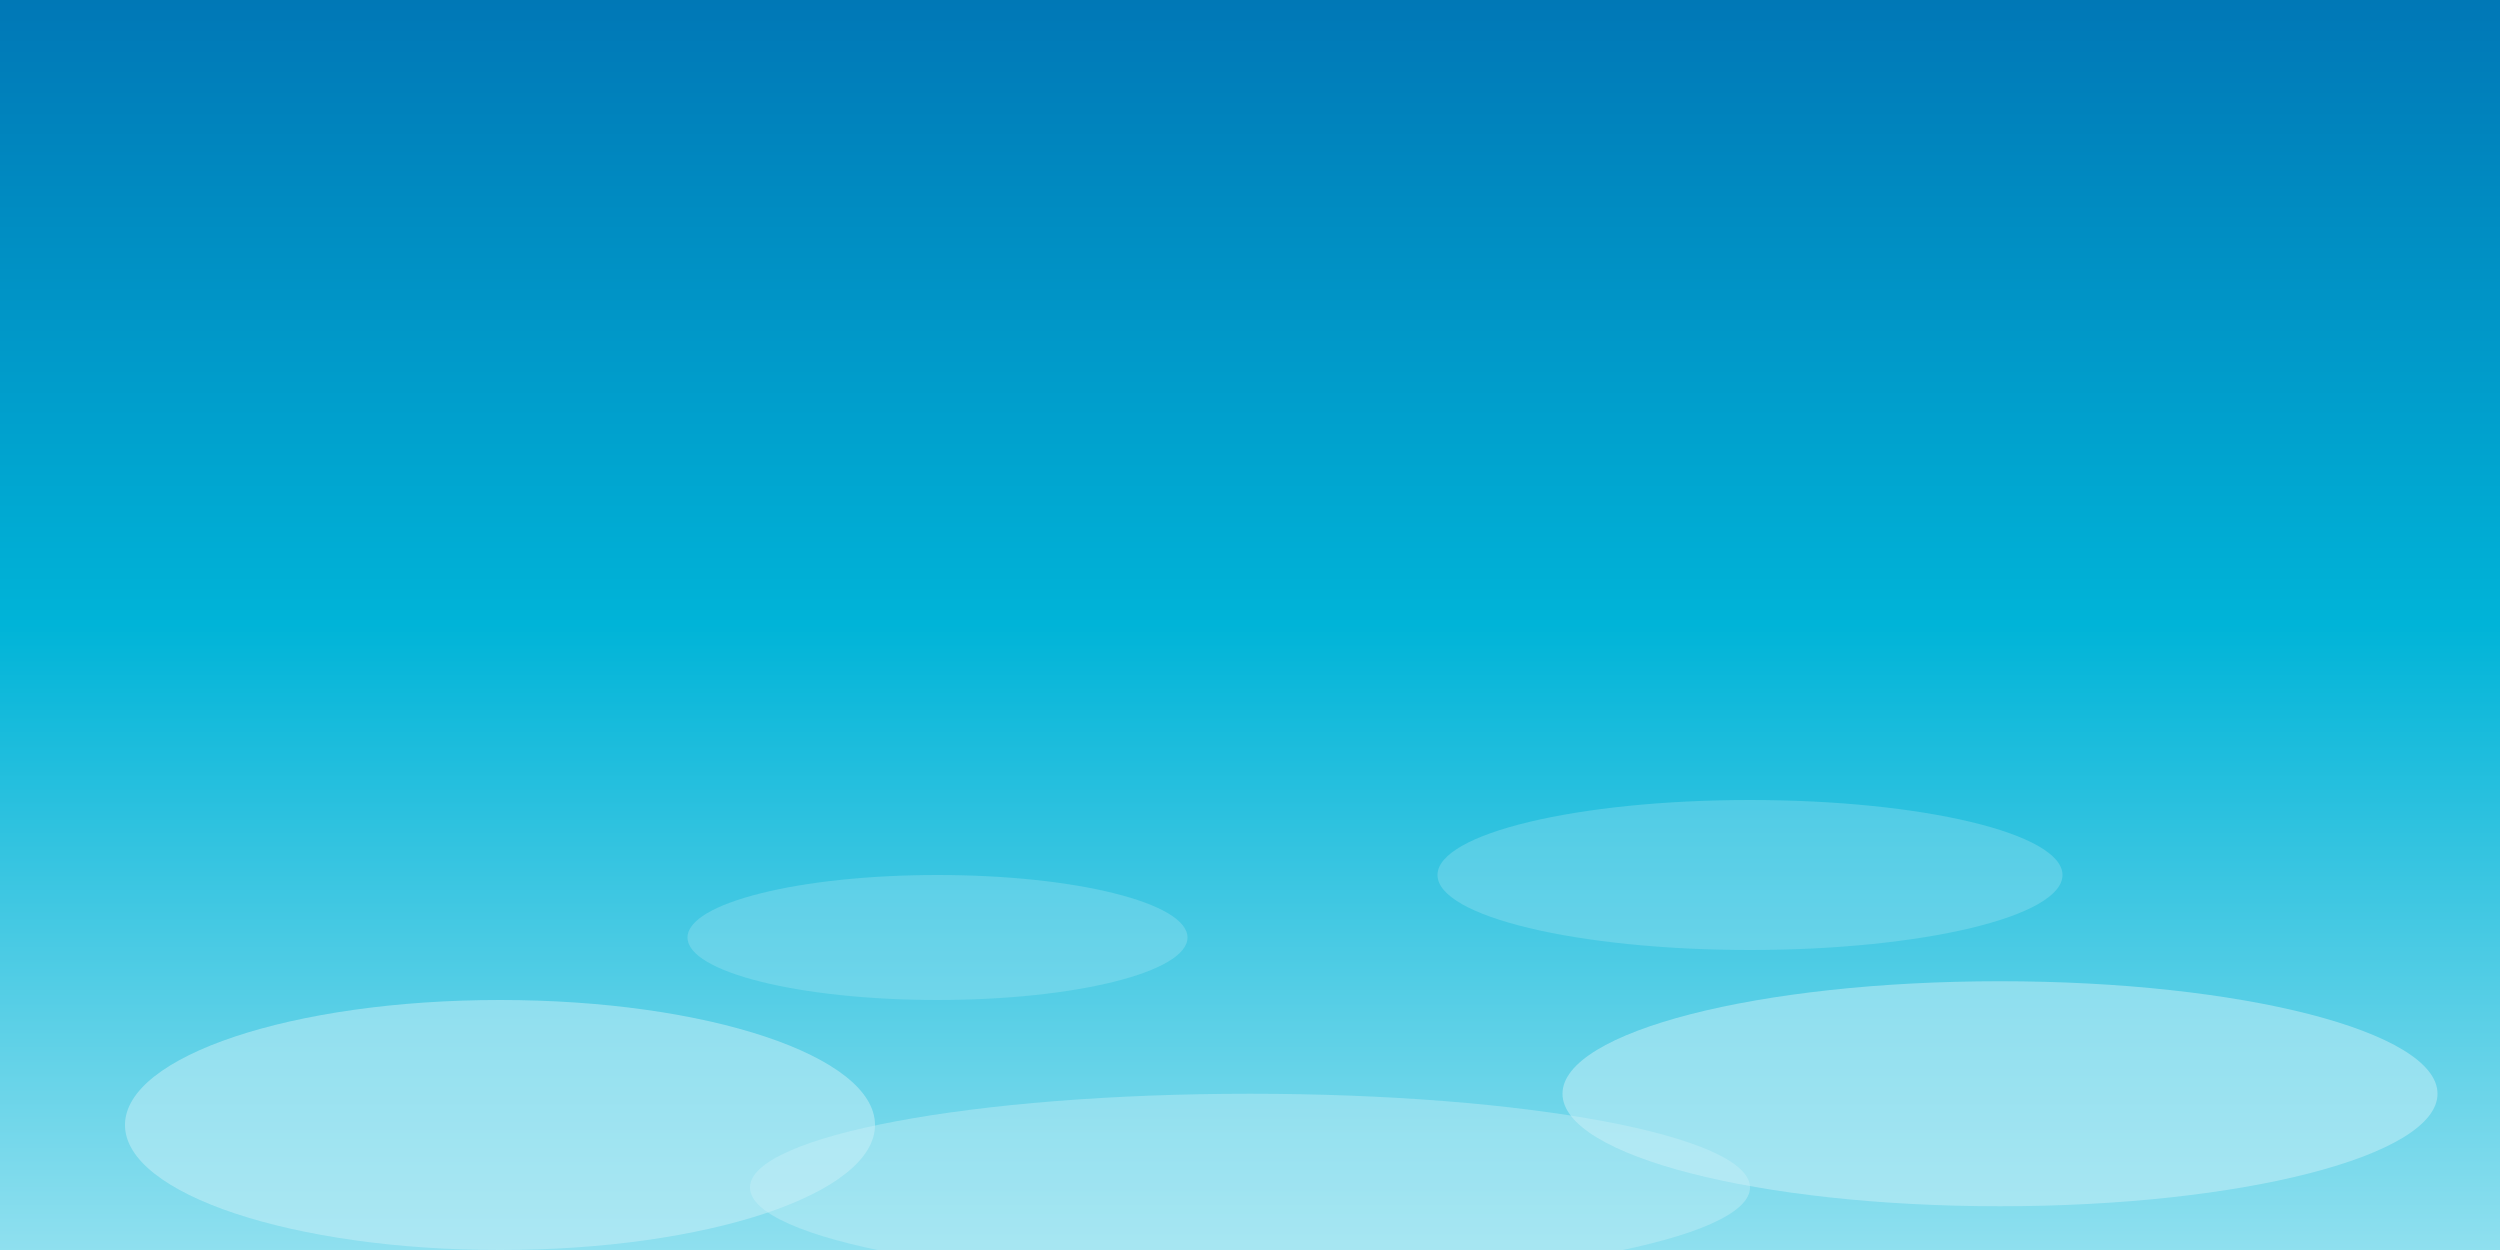
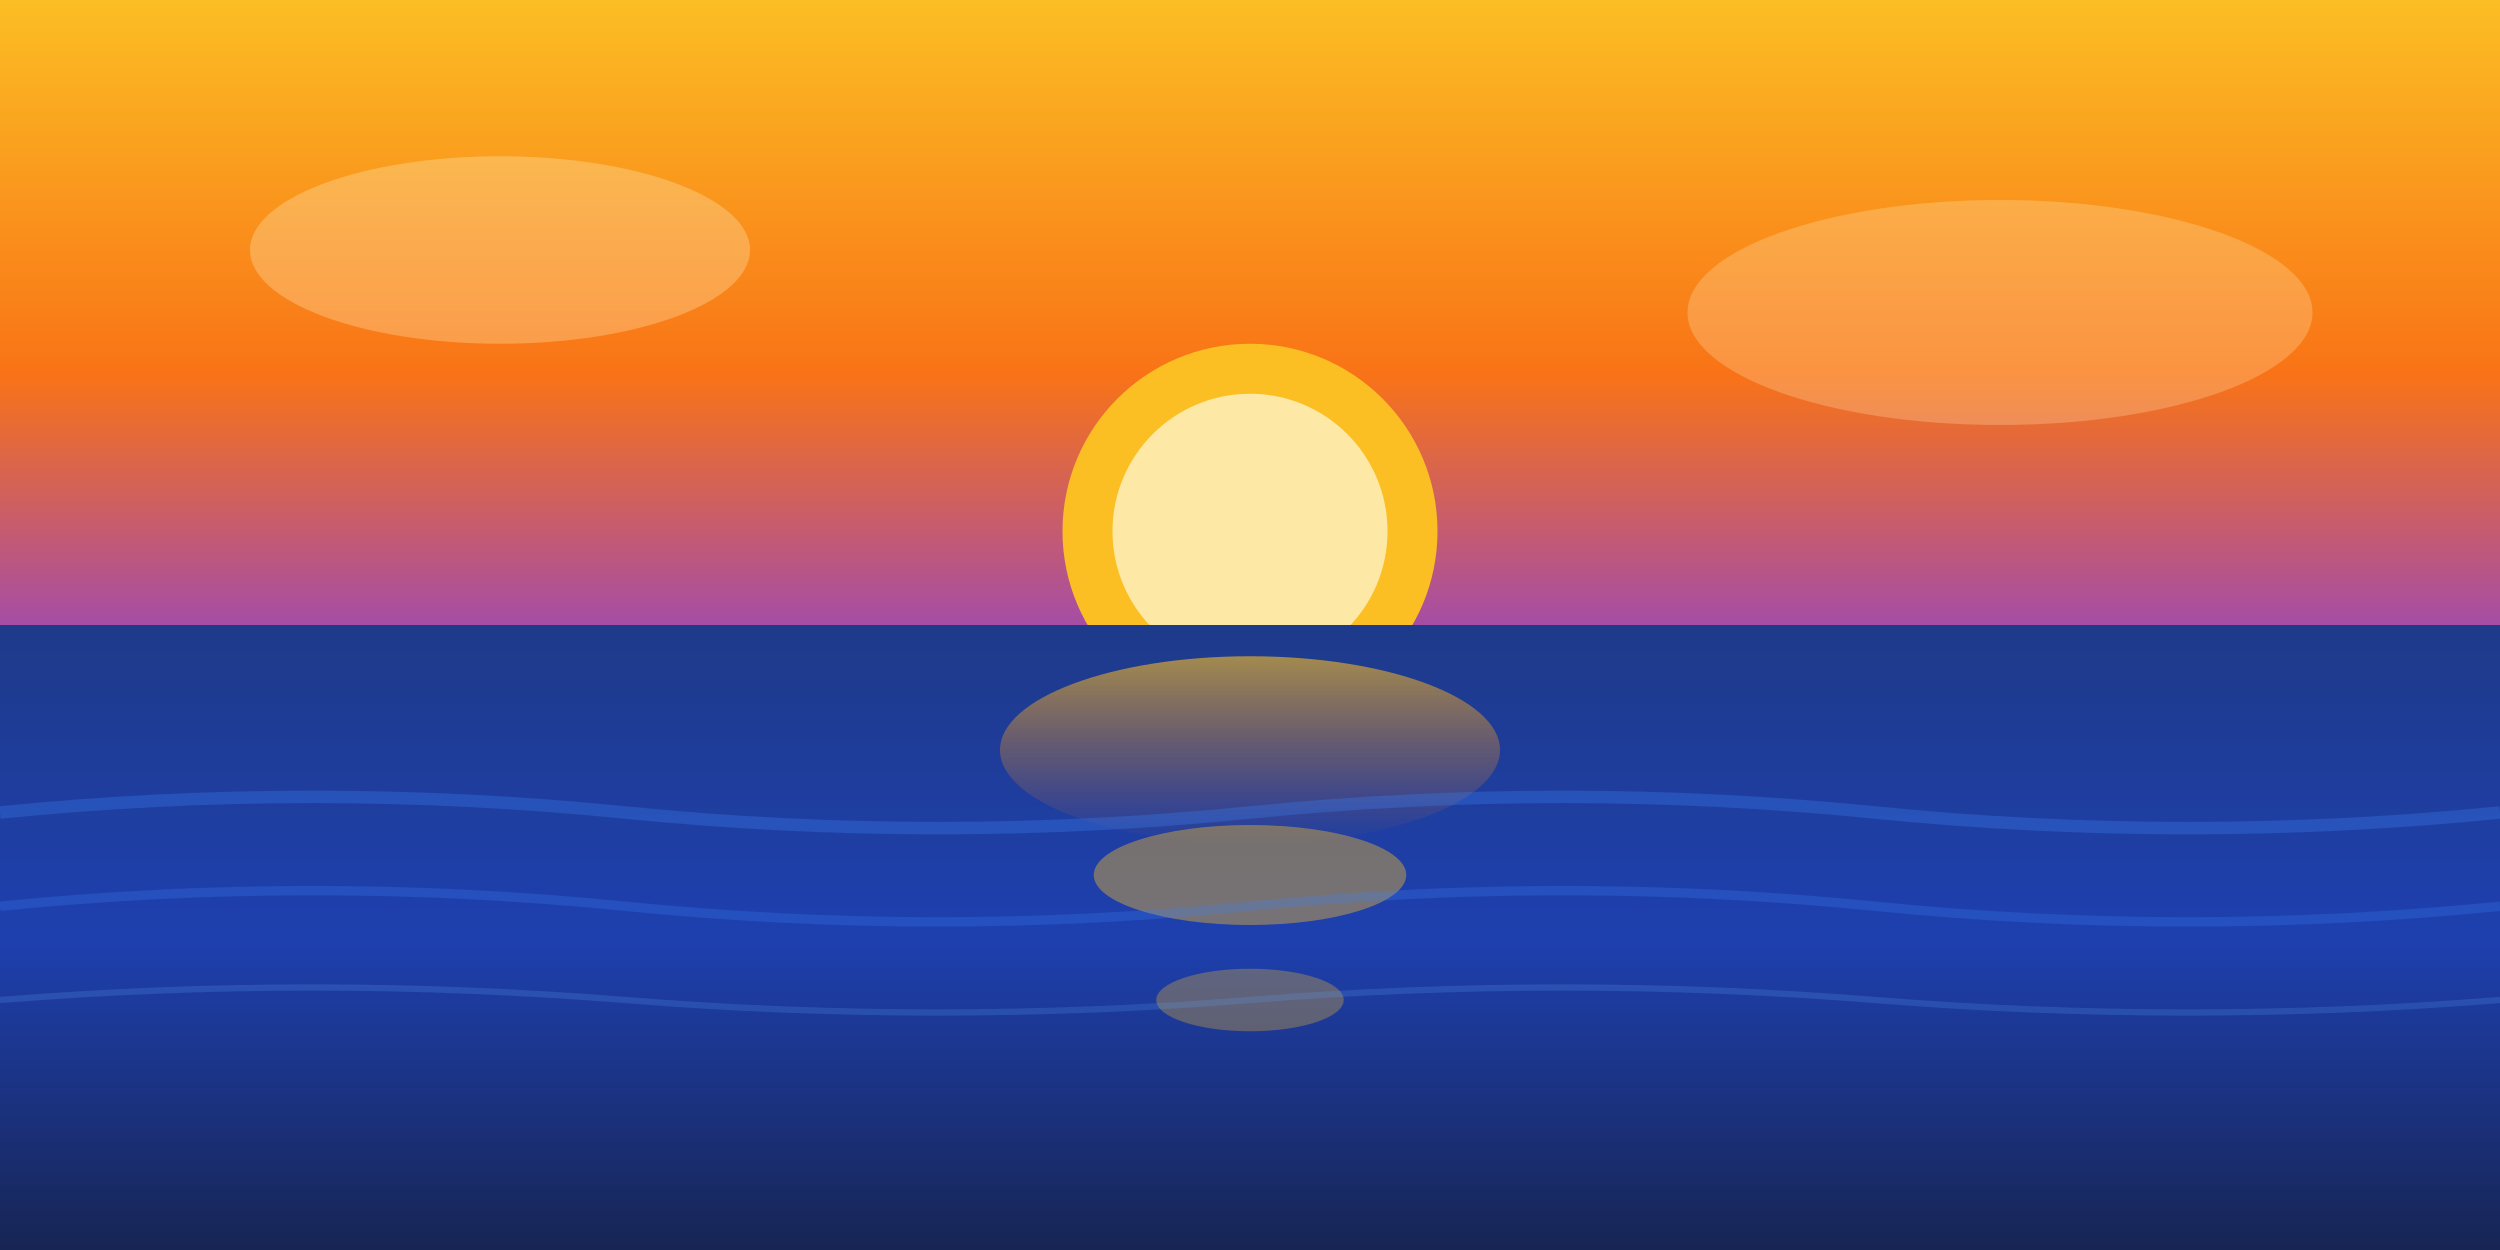
<svg xmlns="http://www.w3.org/2000/svg" viewBox="0 0 400 200">
  <defs>
-     <linearGradient id="oceanGrad" x1="0%" y1="0%" x2="0%" y2="100%">
-       <stop offset="0%" style="stop-color:#0077B6" />
-       <stop offset="50%" style="stop-color:#00B4D8" />
-       <stop offset="100%" style="stop-color:#90E0EF" />
+     <linearGradient id="osky" x1="0%" y1="0%" x2="0%" y2="100%">
+       <stop offset="0%" style="stop-color:#fbbf24" />
+       <stop offset="30%" style="stop-color:#f97316" />
+       <stop offset="60%" style="stop-color:#7c3aed" />
+       <stop offset="100%" style="stop-color:#1e1b4b" />
+     </linearGradient>
+     <linearGradient id="ocean" x1="0%" y1="0%" x2="0%" y2="100%">
+       <stop offset="0%" style="stop-color:#1e3a8a" />
+       <stop offset="50%" style="stop-color:#1e40af" />
+       <stop offset="100%" style="stop-color:#172554" />
+     </linearGradient>
+     <linearGradient id="sunreflect" x1="0%" y1="0%" x2="0%" y2="100%">
+       <stop offset="0%" style="stop-color:#fbbf24" />
+       <stop offset="100%" style="stop-color:#f97316" stop-opacity="0" />
    </linearGradient>
  </defs>
-   <rect fill="url(#oceanGrad)" width="400" height="200" />
-   <ellipse fill="#CAF0F8" cx="80" cy="180" rx="60" ry="20" opacity="0.5" />
-   <ellipse fill="#CAF0F8" cx="200" cy="190" rx="80" ry="15" opacity="0.4" />
-   <ellipse fill="#CAF0F8" cx="320" cy="175" rx="70" ry="18" opacity="0.5" />
-   <ellipse fill="#ADE8F4" cx="150" cy="150" rx="40" ry="10" opacity="0.3" />
-   <ellipse fill="#ADE8F4" cx="280" cy="140" rx="50" ry="12" opacity="0.3" />
+   <rect fill="url(#osky)" width="400" height="200" />
+   <circle fill="#fbbf24" cx="200" cy="85" r="30" />
+   <circle fill="#fef3c7" cx="200" cy="85" r="22" opacity="0.8" />
+   <rect fill="url(#ocean)" y="100" width="400" height="100" />
+   <ellipse fill="url(#sunreflect)" cx="200" cy="120" rx="40" ry="15" opacity="0.6" />
+   <ellipse fill="#fbbf24" cx="200" cy="140" rx="25" ry="8" opacity="0.4" />
+   <ellipse fill="#fbbf24" cx="200" cy="160" rx="15" ry="5" opacity="0.3" />
+   <path d="M0,130 Q50,125 100,130 T200,130 T300,130 T400,130" stroke="#3b82f6" stroke-width="2" fill="none" opacity="0.3" />
+   <path d="M0,145 Q50,140 100,145 T200,145 T300,145 T400,145" stroke="#3b82f6" stroke-width="1.5" fill="none" opacity="0.25" />
+   <path d="M0,160 Q50,156 100,160 T200,160 T300,160 T400,160" stroke="#60a5fa" stroke-width="1" fill="none" opacity="0.2" />
+   <ellipse fill="#fef3c7" cx="80" cy="40" rx="40" ry="15" opacity="0.3" />
+   <ellipse fill="#fef3c7" cx="320" cy="50" rx="50" ry="18" opacity="0.25" />
</svg>
